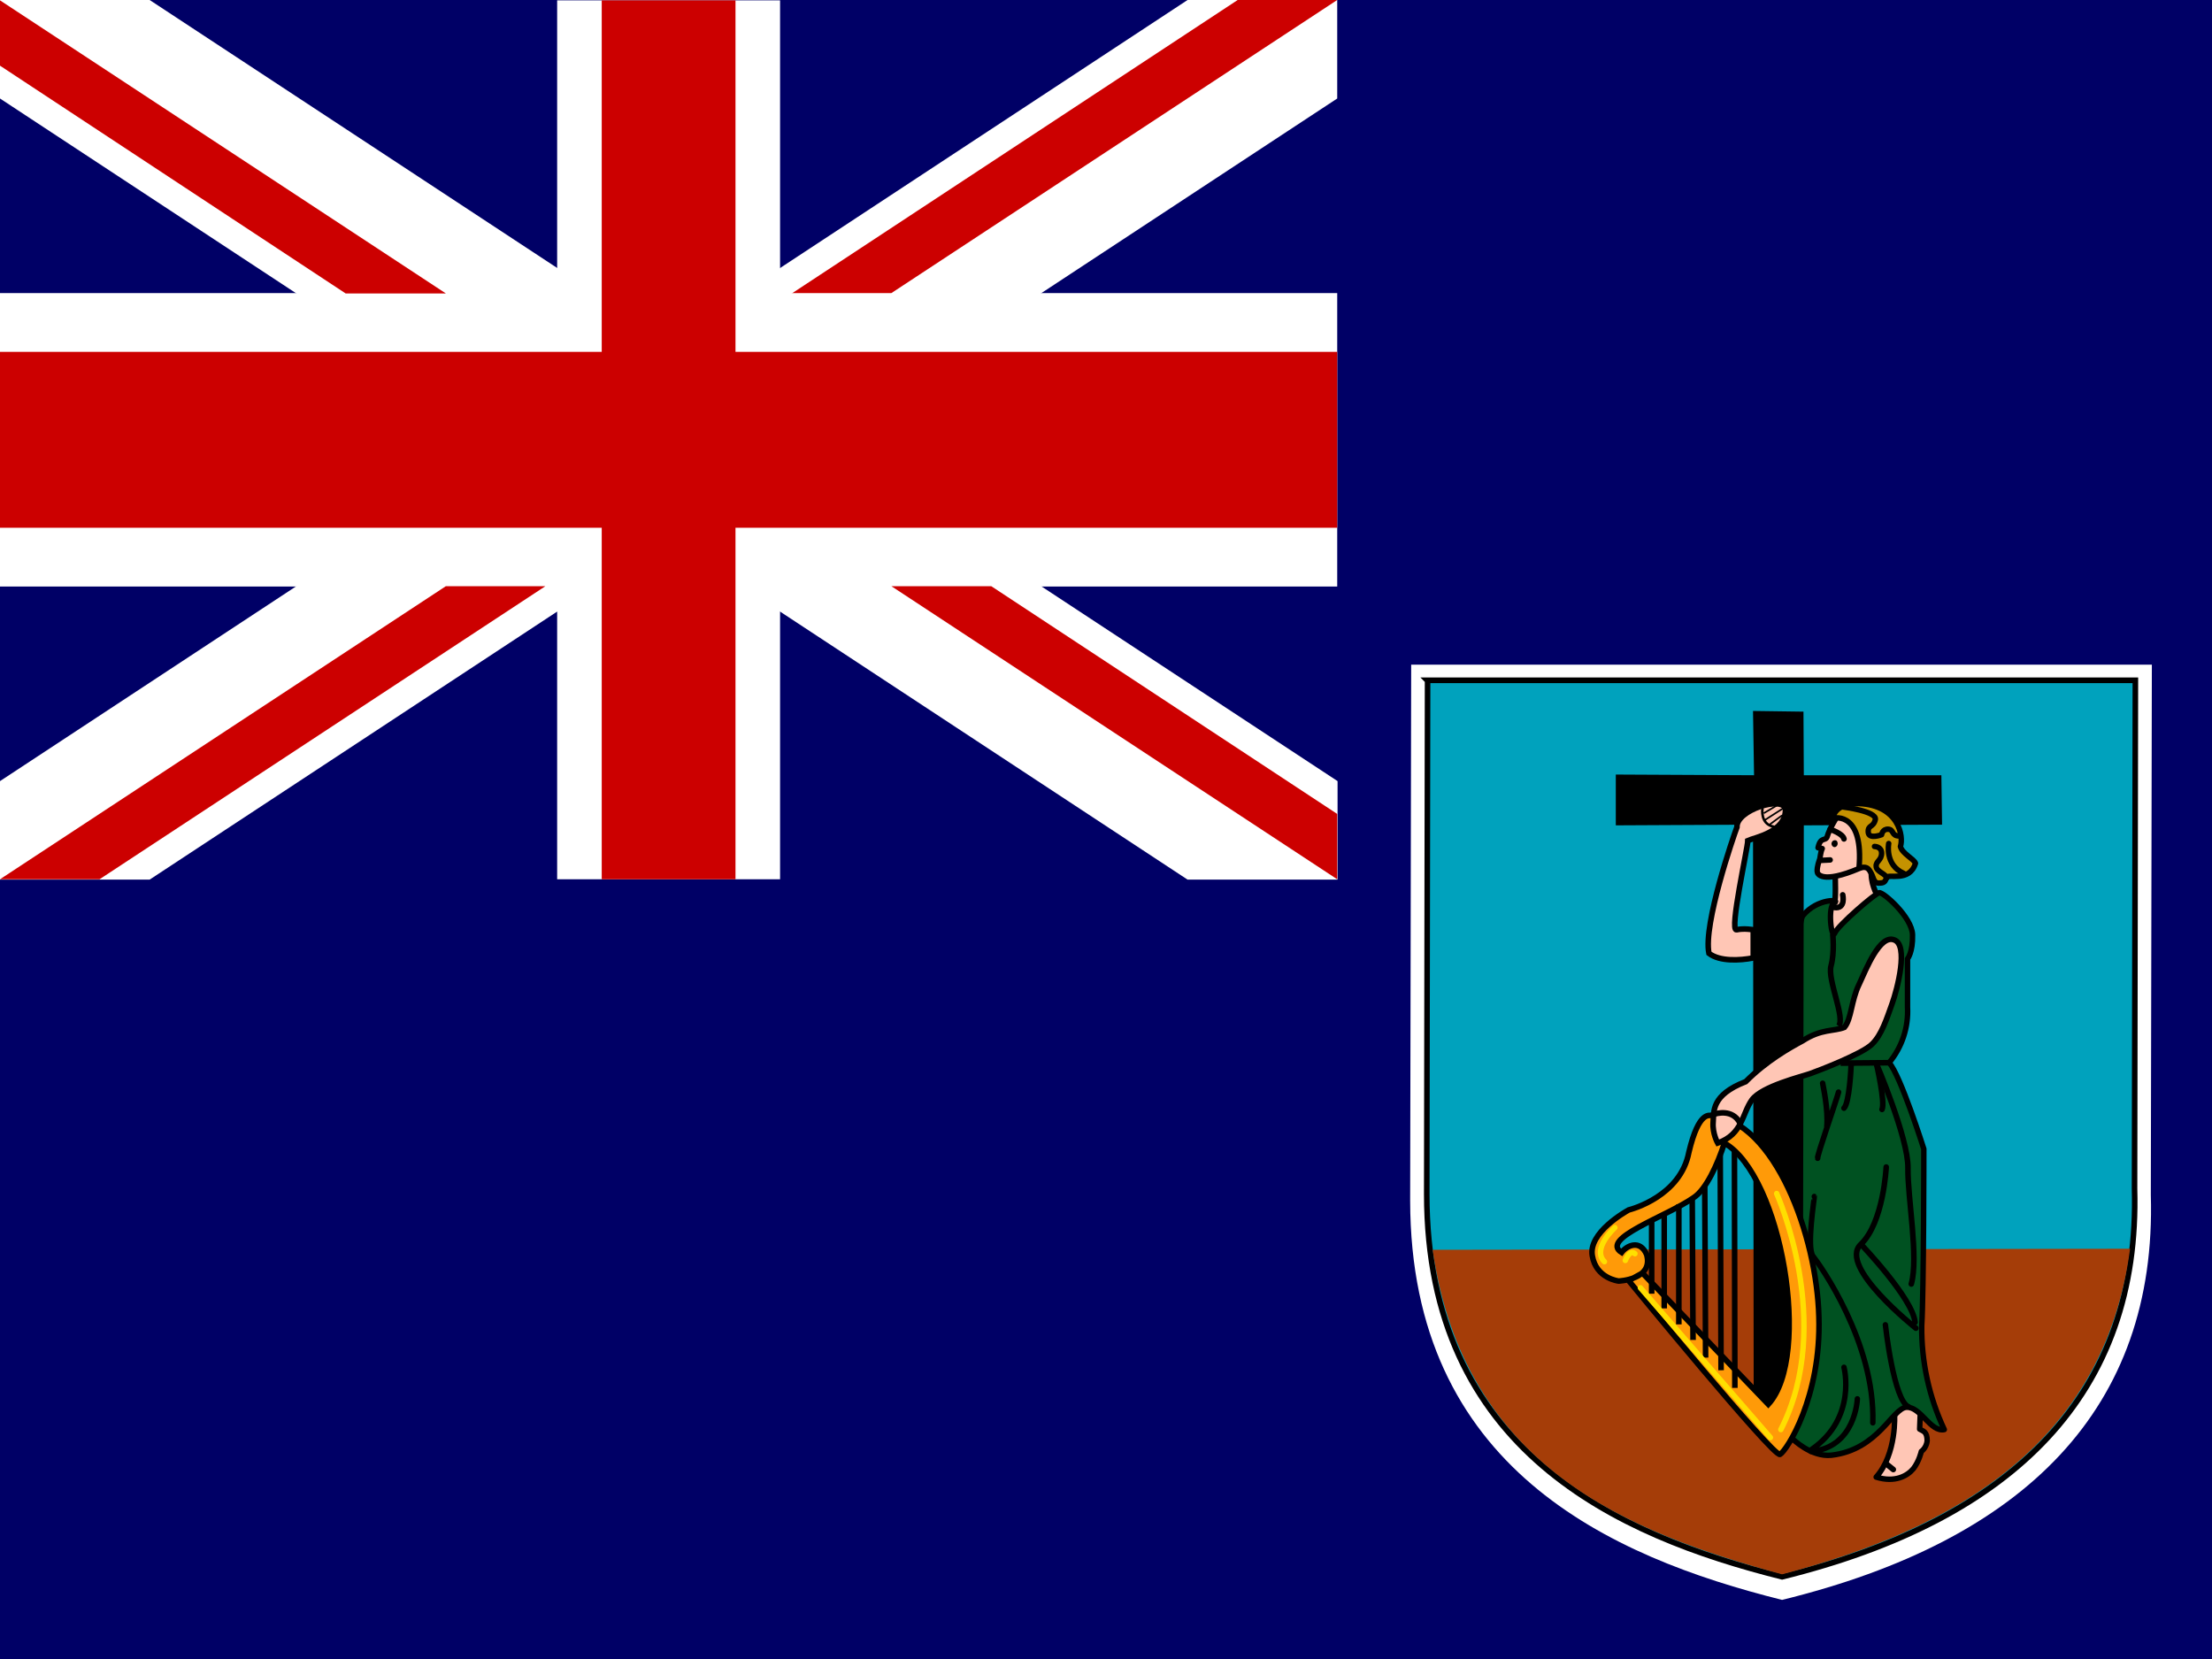
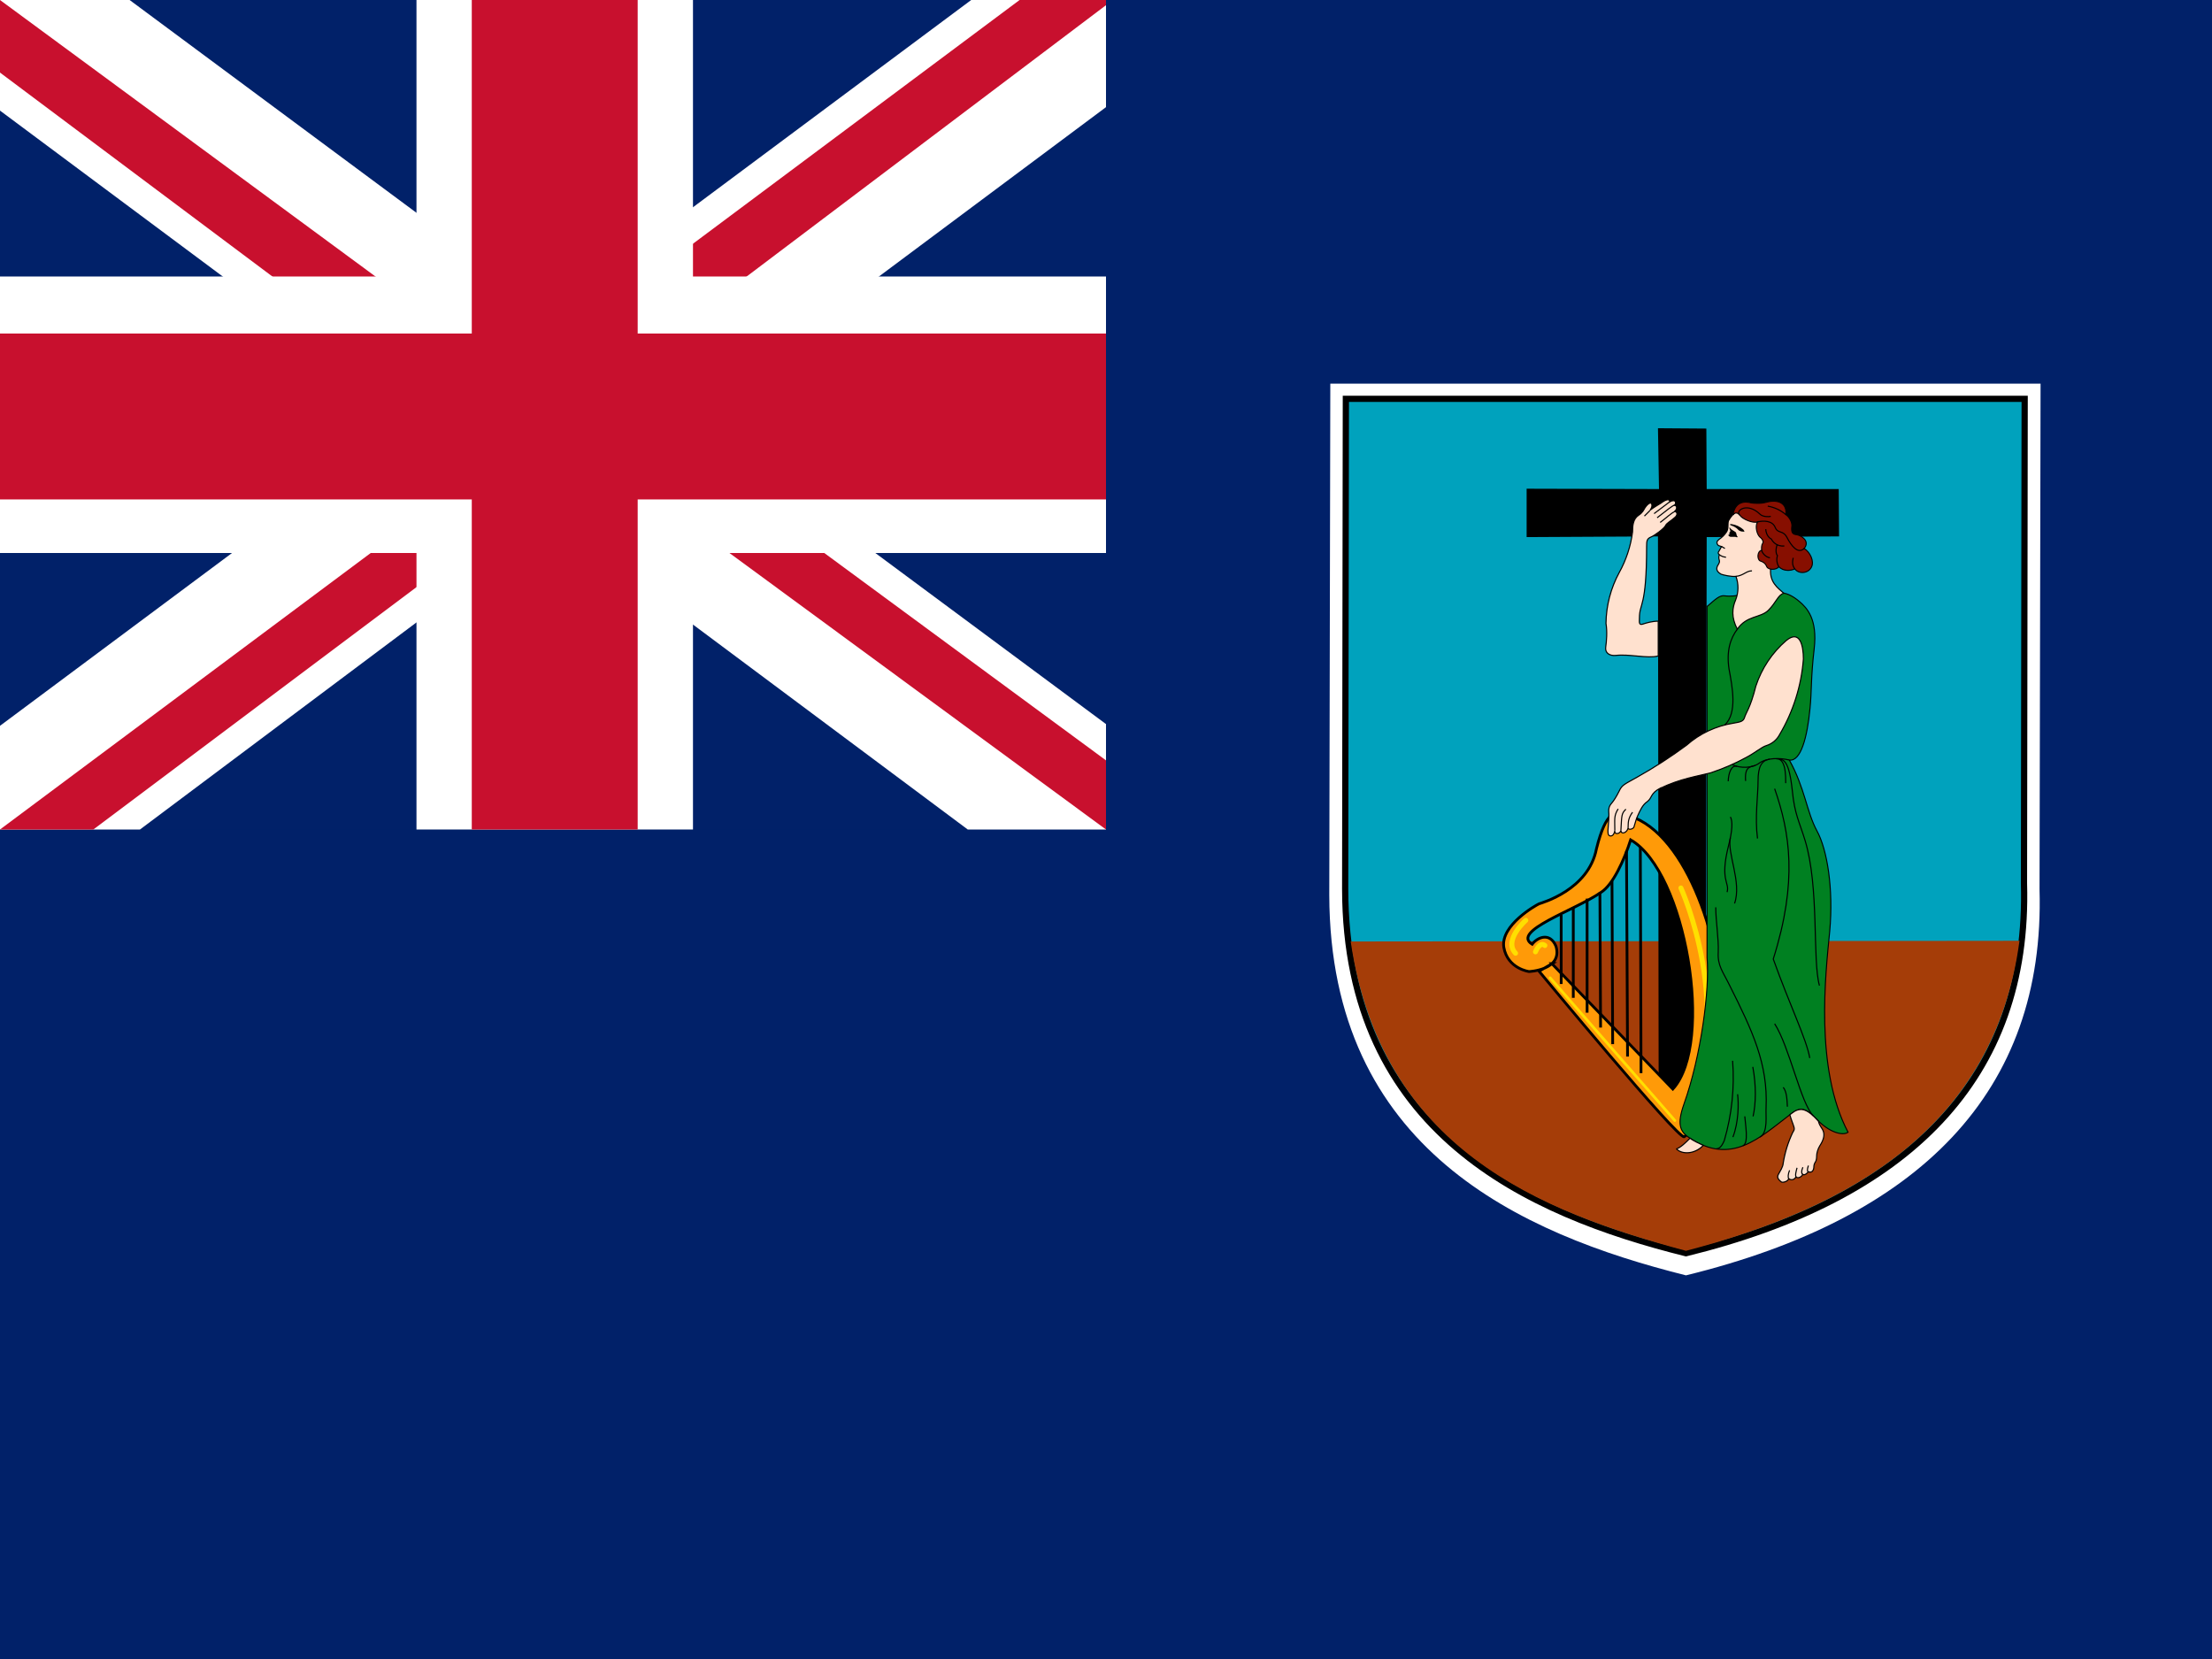
<svg xmlns="http://www.w3.org/2000/svg" id="flag-icon-css-ms" viewBox="0 0 640 480">
-   <path fill="#006" d="M0 0h640v480H0z" />
-   <g fill-rule="evenodd">
-     <path fill="#fff" d="M408.3 192.3h214.3l-.3 153.4c1.8 61.7-36.4 100-106.7 117.2-50-12.5-107.5-38.3-107.6-115.5l.3-155.2z" />
-     <path fill="#00a2bd" stroke="#000" stroke-width="1pt" d="M44 22.7h169.4l-.2 120.8c1.4 48.6-28.8 78.7-84.3 92.3-39.5-9.8-85-30.2-85-91l.2-122z" transform="matrix(1.2096 0 0 1.2172 359.7 169.2)" />
-     <path fill="#a53d08" d="M616.3 361.3c-7.5 56.4-50.7 81.1-100.7 94.2-44.3-12-92-31-101.1-93.9l201.8-.3z" />
+   <path id="rect950" fill="#012169" stroke-width=".7" d="M0 0h640v480H0z" opacity="1" stop-opacity="1" />
+   <path id="path962" fill="#fff" stroke-width=".8" d="M384.9 111h205.5l-.3 146.3c1.7 58.7-34.9 95.2-102.3 111.7-47.9-12-103-36.5-103.2-110l.3-148z" opacity="1" stop-opacity="1" />
+   <path id="path964" fill="#00a2bd" stroke="#000" stroke-width="1.8" d="M389.4 115.4h196.4l-.2 140.2c1.6 56.3-33.4 91.2-97.8 107-45.8-11.4-98.5-35-98.6-105.4l.2-141.8z" opacity="1" stop-opacity="1" />
+   <path id="path966" fill="#a53d08" stroke-width=".8" d="M584.3 272.2c-7.2 53.7-48.6 77.2-96.5 89.7-42.5-11.4-88.2-29.6-97-89.5l193.5-.2z" opacity="1" stop-opacity="1" />
+   <path id="path968" fill="#000" stroke-width=".8" d="M480 141.5l-.3-17.6 14 .1.1 17.5H532l.1 13.7-38.3.2-.3 161.4-13.6.1-.2-161.7-38 .2v-14z" opacity="1" stop-opacity="1" />
+   <path id="path970" fill="#ff9a08" fill-rule="evenodd" stroke="#000" stroke-width=".8" d="M449 278.8l35 36.3c12.1-13.3 3.7-63-12.2-72.1-1.9 5.9-5.1 13-8.6 15.2-7.5 5.2-26.1 11.2-19.9 15 1.4-1.9 5.1-3.7 6.9.6 2 6.9-7.8 7.3-7.8 7.3s-6.2-.8-7.3-7c-1-6.4 9.3-12.2 10.2-12.6.8-.3 14.3-4 16.6-15.9 2.9-11.8 5.8-10 6.3-10.2 17.7 1.7 29.2 33.3 29.9 55.5.6 22.2-9 37-10.8 38-1.7.9-42-47.9-42-47.9l3.8-2.2z" opacity="1" stop-opacity="1" />
+   <path id="path972" fill="#ff9a08" stroke="#000" stroke-width=".8" d="M474.6 245l.2 65.5" opacity="1" stop-opacity="1" />
+   <path id="path974" fill="#ff9a08" stroke="#000" stroke-width=".8" d="M470.6 246.3l.3 59.4" opacity="1" stop-opacity="1" />
+   <path id="path976" fill="#ff9a08" stroke="#000" stroke-width=".8" d="M466.4 254.9l.2 47.2" opacity="1" stop-opacity="1" />
+   <path id="path978" fill="#ff9a08" stroke="#000" stroke-width=".8" d="M462.9 258.2l.2 39.1" opacity="1" stop-opacity="1" />
+   <path id="path980" fill="#ff9a08" stroke="#000" stroke-width=".8" d="M459.2 260v33" opacity="1" stop-opacity="1" />
+   <path id="path982" fill="#ff9a08" stroke="#000" stroke-width=".8" d="M455.2 262.6v26.1" opacity="1" stop-opacity="1" />
+   <path id="path984" fill="#ff9a08" stroke="#000" stroke-width=".8" d="M451.7 264.7v20" opacity="1" stop-opacity="1" />
+   <g id="g994" fill="none" stroke="#ffdf00" stroke-linecap="round" stroke-width="1.8" opacity="1" transform="matrix(.8 0 0 .8 -230.7 -7)">
+     <path id="path986" stroke-width="1" d="M849 362.4l45.1 51.6" />
+     <path id="path988" d="M896.3 329.9s20.4 44.7 1.5 81.4" />
+     <path id="path990" d="M843.7 353s1.5-3.9 3.4-2.3" />
+     <path id="path992" d="M840.2 341.6s-8.2 7.2-3.7 11.9" />
  </g>
-   <g fill-rule="evenodd" stroke="#000">
-     <path fill="#ffc6b5" stroke-linejoin="round" stroke-width="1.3" d="M155.8 197.2s.6 9.3-4.4 14.9c4.5 1.4 7.5-.3 8.9-2 1.4-1.8 1.9-4.1 1.9-4.1s1.2-.8 1.4-2.5c0-2.3-1-2.3-1.8-2.8l.2-5.2s-5.1-3.1-6.2 1.7z" transform="matrix(1.2096 0 0 1.2172 359.7 169.2)" />
-     <path fill="#ff9a08" stroke-linecap="round" stroke-width="1pt" d="M155.5 210.3l-1.5-1.2" transform="matrix(1.2096 0 0 1.2172 359.7 169.2)" />
+   <path id="path998" fill="#008021" stroke="#000" stroke-width=".3" d="M494 175.4c2.3-2 3.6-3.3 5.1-3 1.5.2 3.5 0 5-.4a31 31 0 0112-.4c1 .2 2.5.7 4.6 2.5 2.1 1.8 5.2 5 4.2 13.6s-.7 12.3-1.2 17.2c-.8 8.5-2.7 15.5-6 15 4.5 8 5 15 8 20.5s4.8 16.8 3.7 29c-1.2 12.3-4.4 39.7 5.3 58.2-1.6 1.1-5.5 0-9-3.7s-5-3.6-7.8-1.4c-8.8 6.7-17 14.8-29.1 6.7-2.8-1.8-3.6-4-1.6-9.7 5-14 7.5-33.4 6.7-42.4V175.4z" opacity="1" stop-opacity="1" />
+   <g id="g1010" fill="#ffe1cf" stroke="#000" stroke-width=".4" opacity="1" transform="matrix(.8 0 0 .8 -230.7 -7)">
+     <path id="path1000" d="M916.2 217.2a12 12 0 01-.1 8.5c-1.3 3-1.6 6.4.6 10.6 3.4-5 8.3-4 11.2-6.8 2.9-2.9 3.5-5.6 5.6-6.2-2.1-1.9-5.4-4-4.7-9.4.7-5.5 8.3-10 1.4-18.3a10 10 0 00-16.7 1.5c-.4 1 .2 3-.9 4.3-.7 1-1.6 1.8-2.6 2.5-.6.5-1 1.1-.3 2 .3.3.8.3 1.3.5l-1 1.8c-.4.4-.2.8.2 1.2-.6 1.7.5 2-.2 3.2-.7 1.1-1.5 2.5.8 3.8.7.3 3.8 1 5.4.8z" />
+     <path id="path1002" d="M888.1 246c-4 1-10.5-.8-15.4-.2-2.2.2-3.9-.9-3.6-3 .3-2.2.6-5.5.1-8.6a39.5 39.5 0 014.8-18.4 41.2 41.2 0 004.8-14.6c0-2.3.2-4.8 2.2-6.1 1.5-1 1.8-1.9 2.3-2.7 1.2-1.8 2.4-2.2 2.5-1.1.1.6-.1 1.2-.7 2 1.3-1 3.5-2.3 4-2.6.5-.4 3-2.2 3.2-.5 1-.5 1.7-.5 2 0 .2.7 0 .9-.4 1.3.7-.1 1.5 1.1 0 2.3.8-.3 1.6 1 .2 2.1-1.3 1.2-3 2-3.4 3-.5 1-4 3.6-5.3 4.1-1.4.6-1.5 1.4-1.5 3.4 0 22.2-2.6 20.4-2.6 25.8 0 1.4-.3 2.7 1.1 2.3 1.5-.5 3.6-1.1 5.7-1.1v12.5z" />
+     <path id="path1004" d="M889 293.8c6.5-3.3 14-4.5 17.9-5.5a78 78 0 0013-5.6c3.1-1.6 5.6-3.8 7.3-4.3a8.1 8.1 0 004.8-4 63 63 0 008.6-27.3c0-5-1.3-10.7-6.2-6.7a37 37 0 00-11 16.5c-2 8-3.7 9.8-4.1 11.4-.5 1.6-2.1 1.6-4 2a33.4 33.4 0 00-17 8 170 170 0 01-17.8 11.5c-4.6 2.6-5.5 2.8-6.5 5-1 2-2 3.6-2.8 4.5-.9 1-1.1 2-1 3.2.2 1-.2 5.3-.3 6.7 0 1.5.3 1.8.9 1.9.5 0 1.3-.2 1.6-2-.3 1.8 2.1 1.2 2.2-.1 0 1.9 2.5.8 2.6-1 0 1.3 2 .4 2.1-.1.5-1.5.8-3 1.4-4.2.8-1.7 1.7-3.9 3.4-5 1.9-1.4 1-3 4.9-5z" />
+     <path id="path1006" d="M935.7 411.9c.4 1.6 1.2 3.4 1.5 4.5.3 1-.2 1.4-.5 2a41 41 0 00-3.4 11c-.1 1.5-1.2 3-1.7 4-.6 1-.3 1.8 1 2.8.5.4 2.5-.2 2.7-1.2.8.7 2 .5 2.6-.6.7.6 1.8.2 2.5-.9.6.4 1.6-.4 2-1 1 .5 2-.1 2-2 0-.5.3-1.2.6-1.6.3-.5.4-1.4.4-2.2 0-.8.4-2.4 1.1-3.5.7-1.1 1.9-3.1 1.4-5-.5-1.7-1.2-1.6-1.9-4-1.6-1.7-3.7-4-6-4.2-2.2-.1-3.5 1.4-4.3 1.9z" />
+     <path id="path1008" d="M894.7 424.3c2 2 6.5 2 9.7-1.3-1.1-.5-3.7-1.7-4.8-2.6-1.6 1.6-3.4 3.4-5 3.9z" />
  </g>
-   <path fill="#ffc6b5" fill-rule="evenodd" stroke="#000" stroke-width="1pt" d="M141.6 69.4s.2 5.6-.2 6.2c-.4.6-3.6 2-3.6 2l2.8 5.9 7.7-1.1 3.3-8.7s-1.7-2.9-1.3-6c-2.5-8-8.6 1.7-8.7 1.7z" transform="matrix(1.2096 0 0 1.2172 359.7 169.2)" />
-   <path fill="#005121" fill-rule="evenodd" stroke="#000" stroke-linejoin="round" stroke-width="1.3" d="M131.4 203s4.4 4.4 9.3 3.9c11.3-1.3 14.6-11.3 18-11.4s5.7 6 9 5.3a56.2 56.2 0 0 1-5.4-24.7c.5-8 .5-42 .5-42s-5.6-17.6-8.3-20.5a19 19 0 0 0 4.4-13.2V88.9s1.3-1.5 1.2-5.7c-.1-4.2-7.1-10.3-8-10-1 .2-9.9 7.8-10.6 9.6-.8 1.8-1.8-6.5-.1-7.2 1.7-.8-4-1.2-7.5 3-3.6 4.2-2.5 124.7-2.5 124.5z" transform="matrix(1.2096 0 0 1.2172 359.7 169.2)" />
-   <path fill-rule="evenodd" d="M467.5 224.1l40 .2-.3-18.6 14.6.2.1 18.4h39.8l.2 14.3-40 .2-.3 169.4h-14.2l-.2-169.6-39.7.2V224z" />
-   <path fill="#ffc6b5" fill-rule="evenodd" stroke="#000" stroke-width="1pt" d="M122 82s-2.2-.4-4 0 2.7-19.5 2.7-21.2c1.5-.7 9.2-2 9-7.5-.6-3.2-11.8.2-11.6 4.3-.8 2.1-8.1 23.1-6.7 30 2.6 2 7.4 1.7 10.6 1.1V82z" transform="matrix(1.2096 0 0 1.2172 359.7 169.2)" />
-   <path fill="none" stroke="#000" stroke-linecap="round" stroke-width=".6" d="M124.2 53.2s-.6 3.7 2.7 4.3" transform="matrix(1.2096 0 0 1.2172 359.7 169.2)" />
-   <path fill="none" stroke="#000" stroke-width=".4" d="M129.2 53.1l-4.4 2.8m4.1-1.1l-3 2.2m2-4.7l-3.4 2" transform="matrix(1.2096 0 0 1.2172 359.7 169.2)" />
-   <path fill="#ff9a08" fill-rule="evenodd" stroke="#000" stroke-width="1pt" d="M95.5 163.6l30.1 31.2c10.5-11.4 3.2-54.3-10.5-62.1-1.6 5-4.4 11.1-7.4 13-6.5 4.5-22.5 9.7-17.2 13 1.2-1.6 4.4-3.2 6 .5 1.7 6-6.7 6.3-6.7 6.3s-5.4-.6-6.3-6c-1-5.5 8-10.5 8.7-10.9.8-.2 12.4-3.3 14.4-13.7 2.4-10.1 5-8.6 5.4-8.8 15.2 1.5 25.2 28.7 25.7 47.9.6 19.1-7.7 31.8-9.3 32.7-1.5.8-36.2-41.3-36.2-41.3l3.3-1.8z" transform="matrix(1.2096 0 0 1.2172 359.7 169.2)" />
-   <path fill="none" stroke="#000" stroke-width="1pt" d="M117.5 134.4l.1 56.5m-3.5-55.4l.2 51.2m-3.9-43.8l.2 40.8m-3.2-37.9l.2 33.7m-3.4-32.2v28.5m-3.5-26.2V172m-3-20.8v17.3" transform="matrix(1.2096 0 0 1.2172 359.7 169.2)" />
-   <path fill="none" stroke="#ffdf00" stroke-linecap="round" stroke-width="1.3" d="M95 167.1l31.1 35.6m1.5-58s14 30.8 1 56.1m-37.2-40.2s1-2.7 2.3-1.6m-4.8-6.2s-5.6 5-2.5 8.1" transform="matrix(1.2096 0 0 1.2172 359.7 169.2)" />
-   <path fill="none" stroke="#000" stroke-width="1pt" d="M141 83s.5 4.3-.4 7.6 3.5 12.4 1.8 14.3m.5 8.8l11.8-.1" transform="matrix(1.2096 0 0 1.2172 359.7 169.2)" />
-   <path fill="none" stroke="#000" stroke-linecap="round" stroke-width="1pt" d="M138.6 118.5c0 .2 1.4 6.2 1 10.3m2.8-8.2c-.3 1.3-5.2 15.2-5 15.7m8-22c0 .3-.4 8.9-1.7 10.1m7.7-10.7s7.7 17.8 7.6 24.9 2.6 21.3.8 27.6m-6-27.8s-.6 13.2-6.1 18.4c-5.5 5.2 13.2 19.9 13.2 19.9" transform="matrix(1.2096 0 0 1.2172 359.7 169.2)" />
-   <path fill="none" stroke="#000" stroke-linecap="round" stroke-width="1.3" d="M153.6 175.9s2 18.2 5.6 19.5m-22.6-50c.1.1-1.9 12.2-.3 14.2 1.6 2 14.9 20.5 14.3 39.6m-3.7-5.7s-.4 11.6-11.1 12.5m7.9-20s3.2 12-7.7 19.5" transform="matrix(1.2096 0 0 1.2172 359.7 169.2)" />
-   <path fill="none" stroke="#000" stroke-linecap="round" stroke-width="1pt" d="M147.9 156.9s12.3 12.8 12.8 18.4m-9.2-61.3s2.1 9 1.3 10.7" transform="matrix(1.2096 0 0 1.2172 359.7 169.2)" />
-   <path fill="#ffc6b5" fill-rule="evenodd" stroke="#000" stroke-width="1pt" d="M113.5 132.7s-1.3-2.3-1.1-4.9-.5-6.5 7.8-9.7c5-5 10.6-8.1 13.6-9.7 4.5-2.9 7.4-2.2 10-3.2 1.7-2 1.6-6.3 3.5-10.2 1.8-3.9 5-11.9 8.4-10.6 3.5 1.2.8 11.6-.5 15.2s-2.5 7.4-4.8 9.6c-2.3 2.3-12.8 6.3-14.8 7s-11.5 3-13.9 6.2c-2.4 3.3-2.2 8.2-8.2 10.3z" transform="matrix(1.2096 0 0 1.2172 359.7 169.2)" />
-   <path fill="none" stroke="#000" stroke-width="1pt" d="M112.8 125.8c.3-.1 4.2-1.3 6 2.1" transform="matrix(1.2096 0 0 1.2172 359.7 169.2)" />
-   <path fill="#ffc6b5" fill-rule="evenodd" stroke="#000" stroke-linejoin="round" stroke-width="1.3" d="M142 55.2s-1.8 2.8-2.3 4.6c-.4 1.3-1.6-.1-2.2 2.7l1 .2c-.4.8-.5 2.2-.6 2.5-.1.3-.7 1.8-.6 3 0 .5 1.1 3 10.1-.8s-2.9-14.8-5.5-12.2z" transform="matrix(1.2096 0 0 1.2172 359.7 169.2)" />
-   <path fill="#c59200" fill-rule="evenodd" stroke="#000" stroke-linecap="round" stroke-linejoin="round" stroke-width="1.3" d="M140.9 55.6c1-.5 7.5-1.1 6.4 11.7 1.2-.2 2-.4 2.7.9.8 1.2.7 2.7 2 2.7 1.4 0 1.5-.3 1.9-1.3.3-1 5.5 1.2 6.9-3.4-.3-1-3.2-2.3-3.6-4 .8-2.3-.3-9.8-9.9-10.2-4.9 0-5.9 2-6.4 3.6z" transform="matrix(1.2096 0 0 1.2172 359.7 169.2)" />
-   <path fill="none" stroke="#000" stroke-linecap="round" stroke-width="1pt" d="M140.4 58.1c.1.1 3 1 3.3 2.3" transform="matrix(1.2096 0 0 1.2172 359.7 169.2)" />
-   <path fill-rule="evenodd" d="M531.7 244.1c0 .5-.4 1-.9 1s-.9-.5-.9-1 .4-1 1-1 .8.5.8 1z" />
-   <path fill="none" stroke="#000" stroke-linecap="round" stroke-linejoin="round" stroke-width="1.3" d="M154.4 61.5s-1 5.1 3.6 7.1m-7-6.4s1.7 0 1.7 1.6c0 1.7-1.4 1.9-1.3 3.1 0 1.3 2.4 1.8 2.5 2.8m-10.5-16.9s8.2 1 7.8 3c-.5 2-1.8 1.2-1.7 3s3.2.6 3.2.6.2-1.4 1.6-1.3.7 1.6 2.6 1.6" transform="matrix(1.2096 0 0 1.2172 359.7 169.2)" />
-   <path fill="none" stroke="#000" stroke-linecap="round" stroke-width="1.3" d="M138.4 65.5l2-.1" transform="matrix(1.2096 0 0 1.2172 359.7 169.2)" />
-   <path fill="none" stroke="#000" stroke-linecap="round" stroke-width="1pt" d="M143.4 73.7s.8 3.4-2 3" transform="matrix(1.2096 0 0 1.2172 359.7 169.2)" />
-   <g stroke-width="1pt">
-     <path fill="#fff" d="M0 0v28.5l343.6 226H387V226L43.3 0H0zm386.9 0v28.5l-343.6 226H0V226L343.6 0H387z" />
-     <path fill="#fff" d="M161.2 0v254.4h64.5V.1h-64.5zM0 85v84.7h386.9V84.8H0z" />
-     <path fill="#c00" d="M0 101.8v50.9h386.9v-50.9H0zM174.1.1v254.3h38.7V.1h-38.7zM0 254.4l129-84.8h28.8l-129 84.8H0zM0 .1l129 84.8h-29L0 19V0zm229.1 84.8L358.1 0h28.8l-129 84.8h-28.8zm157.8 169.5l-129-84.8h28.9l100.1 65.9v19z" />
+   <path id="path1012" fill="#870f00" stroke="#000" stroke-width=".3" d="M501.4 149c.6-4 3.5-4 5.3-3.5.8.1 2.6.3 4.4-.2 3.4-.9 6 .3 5.6 3.6 1 .7 2 2.3 1.7 3.7-.1 1.4.2 2 1.4 2.1 1.3.2 4 1.8 2.2 4 1.7 1 3 3.7 2.1 5.4-.9 1.8-3.6 2.1-4.8.5-1.3.6-3.3.7-4.6-.6-.9 1-3 .9-3.5 0-.4-1-1-1.4-1.9-1.7-.9-.3-1-2.8.4-3.1-.1-.8 0-1.6.3-2 .3-.4 0-1.2-.8-1.8-.8-.7-1.5-3-.7-4.4-1.4.5-4.4-.9-5-1.8-.7-1-1.6-1-2.1-.2z" opacity="1" stop-opacity="1" />
+   <g id="g1088" fill="none" stroke="#000" stroke-width=".4" opacity="1" transform="matrix(.8 0 0 .8 -230.7 -7)">
+     <path id="path1014" d="M916.2 217.2c2.8-.3 3.7-2 5.8-2" />
+     <path id="path1016" d="M910.2 209.4l.7.4c.5.3 1.2.4 1.7.5" />
+     <path id="path1018" d="M911 206.4l1.2.7" />
+     <path id="path1020" d="M917.5 195c-1.6-1.6 2.8-4.8 7.5-.2 1 .9 3.1.9 3.8.7" />
+     <path id="path1022" d="M924 197.5c2.2-.5 5.4-.5 6.4 2 1 2.4 2.8.8 4.3 3.7 1.5 2.9 3.9 6.1 6.2 3.9" />
+     <path id="path1024" d="M931.7 213.7a5 5 0 01-.5-4c-.8-1-.5-3.1 0-4.1" />
+     <path id="path1026" d="M925.5 207.7c.1.9 1.3 2.5 3 2.8" />
+     <path id="path1028" d="M937.5 214.5c-1-1.3-.9-2.5-.6-4" />
+     <path id="path1030" d="M927 200.1c0 1.3.7 3 2 3.6.4.8 1.8 2.8 4.7 2.5" />
+     <path id="path1032" d="M934.3 194.9a13.6 13.6 0 00-6.6-3.1" />
+     <path id="path1034" d="M916.7 236.3c-2.5 3.3-4 7.9-3 14.4 1.2 6.5 3.1 16-1.6 20.3" />
+     <path id="path1036" d="M935.4 283.6c-3.3-.8-8-.8-10.7 1.1-2.5 1.9-6.9 2-9.8.6" />
+     <path id="path1038" d="M928.4 283.3c-2.9.5-4.2 2.6-4.2 7.9 0 5.3-1.2 13.1-.2 20.8" />
+     <path id="path1040" d="M923.2 285.6c-2 .5-3.9.5-3.5 5.6" />
+     <path id="path1042" d="M913.4 291.3c.1-3 1.2-6 3.2-5.4" />
+     <path id="path1044" d="M934.2 292c.1-7-1.4-8.9-3.4-8.8 2.7 0 4.6.4 5.8 11.6.8 8.4 2.6 11.3 4.6 17.9 5.2 17 2.6 43.2 5.2 52.5" />
+     <path id="path1046" d="M930.2 294c5.5 15.8 8.4 33.4-.5 61.6 6 16.8 12 28.9 13.2 35.8" />
+     <path id="path1048" d="M913 331.4c1-3.6-2.7-4 .5-16.7 1.4-5.5 1.6-8.8.7-10.5" />
+     <path id="path1050" d="M914.2 311.7c-1.3 5.6 4.2 16.1 1.5 23.8" />
+     <path id="path1052" d="M908.9 336.9c0 5 1.1 11.3.9 16.2-.3 4.9 1.7 7.1 4 11.8 8.4 16.7 14 28.6 13.3 44.4-.2 2.9.8 9-2.2 10.7" />
+     <path id="path1054" d="M909.1 424.2c.9 0 1.8-.4 2.9-3a81 81 0 003-28.8" />
+     <path id="path1056" d="M916.8 404.5c.4 3.3.4 10.1-1.7 15.5" />
+     <path id="path1058" d="M922.3 394.6c1.3 7 1.1 13.4.1 17.9" />
+     <path id="path1060" d="M919.4 412.5c.2 2.8 1.5 10-.7 10.6" />
+     <path id="path1062" d="M930.2 379c5.4 8.4 9.5 29 14 33.3" />
+     <path id="path1064" d="M934.8 409c-.1-2.3-.2-5.5-1.5-7" />
+     <path id="path1066" d="M877.2 308c.1-1.5-.2-3 1.6-5.5" />
+     <path id="path1068" d="M874.6 309c.3-5.5.2-6 1.8-7.6" />
+     <path id="path1070" d="M872.4 309.1c0-4-.4-5.3 1.2-7.8" />
+     <path id="path1072" d="M892.3 190.2l-5.7 4.3" />
+     <path id="path1074" d="M893.9 191.5c-.7.1-2.7 1.8-6.2 4.5" />
+     <path id="path1076" d="M894 193.8c-1.2.5-3.3 2.5-5.2 3.9" />
+     <path id="path1078" d="M885.1 193.4l-2 2" />
+     <path id="path1080" d="M935.3 435c-.3-.3-.3-1.6.3-3" />
+     <path id="path1082" d="M938 434.4c-.5-.4 0-2.2.3-3.3" />
+     <path id="path1084" d="M940.4 433.5c-.5-.2-.6-1.2 0-2.6" />
+     <path id="path1086" d="M942.3 432.5c-.3-.1-.4-.7.1-2.2" />
  </g>
+   <g id="g1094" fill="#000" stroke="none" stroke-width=".4" opacity="1" transform="matrix(.8 0 0 .8 -230.7 -7)">
+     <path id="path1090" d="M914 199.6c1 1.3 2.1 1.2 2.3 2 .2 1 .3 1 .5 1.3.2.2-.5.2-.8 0h-1.7c-.5 0-1.1-.7-.8-.7.4-.1.4-.2.3-.5 0-.3.2-.7.4-.8l-.1-.4c-.2-.4-.4-1.2-.1-1z" />
+     <path id="path1092" d="M914.6 198.3a8 8 0 014.3 2c.8 1 .1.7-.3.7s-1.3-.2-1.7-.8a5.8 5.8 0 00-2.4-1.4c-.4-.1-.8-.6.1-.5z" />
+   </g>
+   <path id="path1746" fill="#012169" stroke-width=".5" d="M0 0h320v240H0z" opacity="1" stop-opacity="1" />
+   <path id="path1748" fill="#FFF" stroke-width=".5" d="M37.5 0l122 90.5L281 0h39v31l-120 89.5 120 89V240h-40l-120-89.5L40.5 240H0v-30l119.5-89L0 32V0z" opacity="1" stop-opacity="1" />
+   <path id="path1750" fill="#C8102E" stroke-width=".5" d="M212 140.5L320 220v20l-135.5-99.5zm-92 10l3 17.5-96 72H0zM320 0v1.5l-124.5 94 1-22L295 0zM0 0l119.5 88h-30L0 21z" opacity="1" stop-opacity="1" />
+   <path id="path1752" fill="#FFF" stroke-width=".5" d="M120.5 0v240h80V0zM0 80v80h320V80z" opacity="1" stop-opacity="1" />
+   <path id="path1754" fill="#C8102E" stroke-width=".5" d="M0 96.5v48h320v-48zM136.5 0v240h48V0z" opacity="1" stop-opacity="1" />
</svg>
